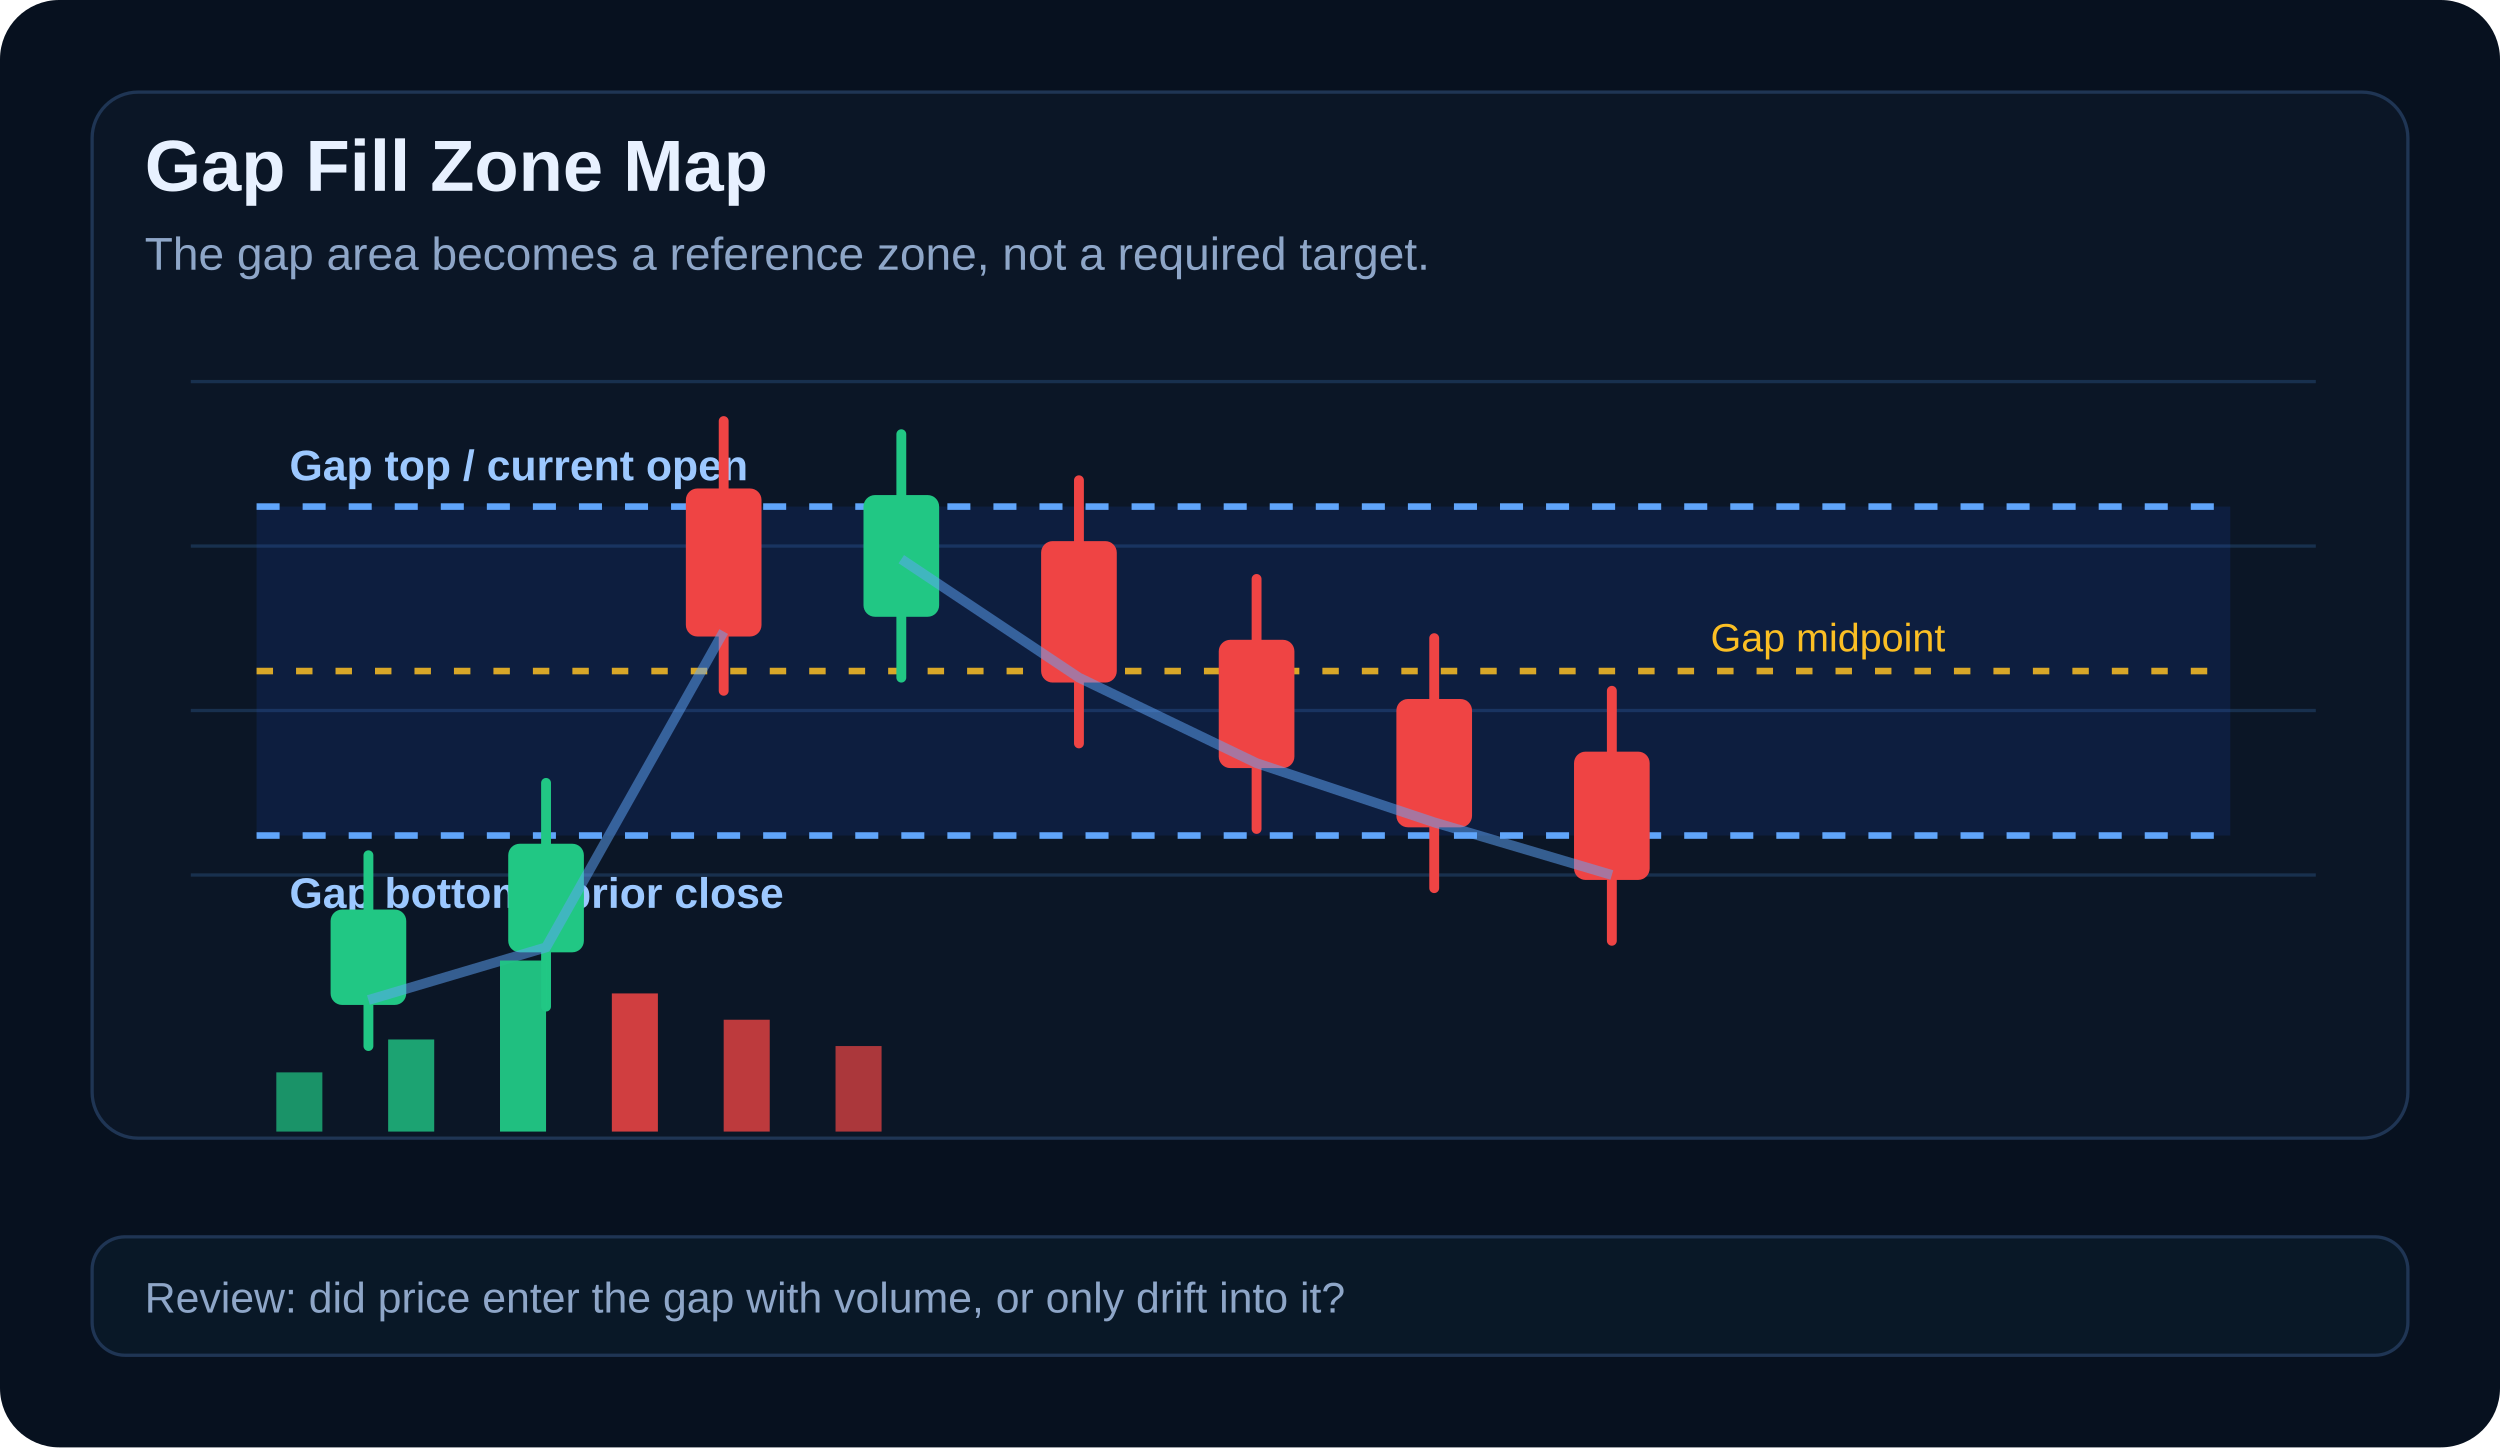
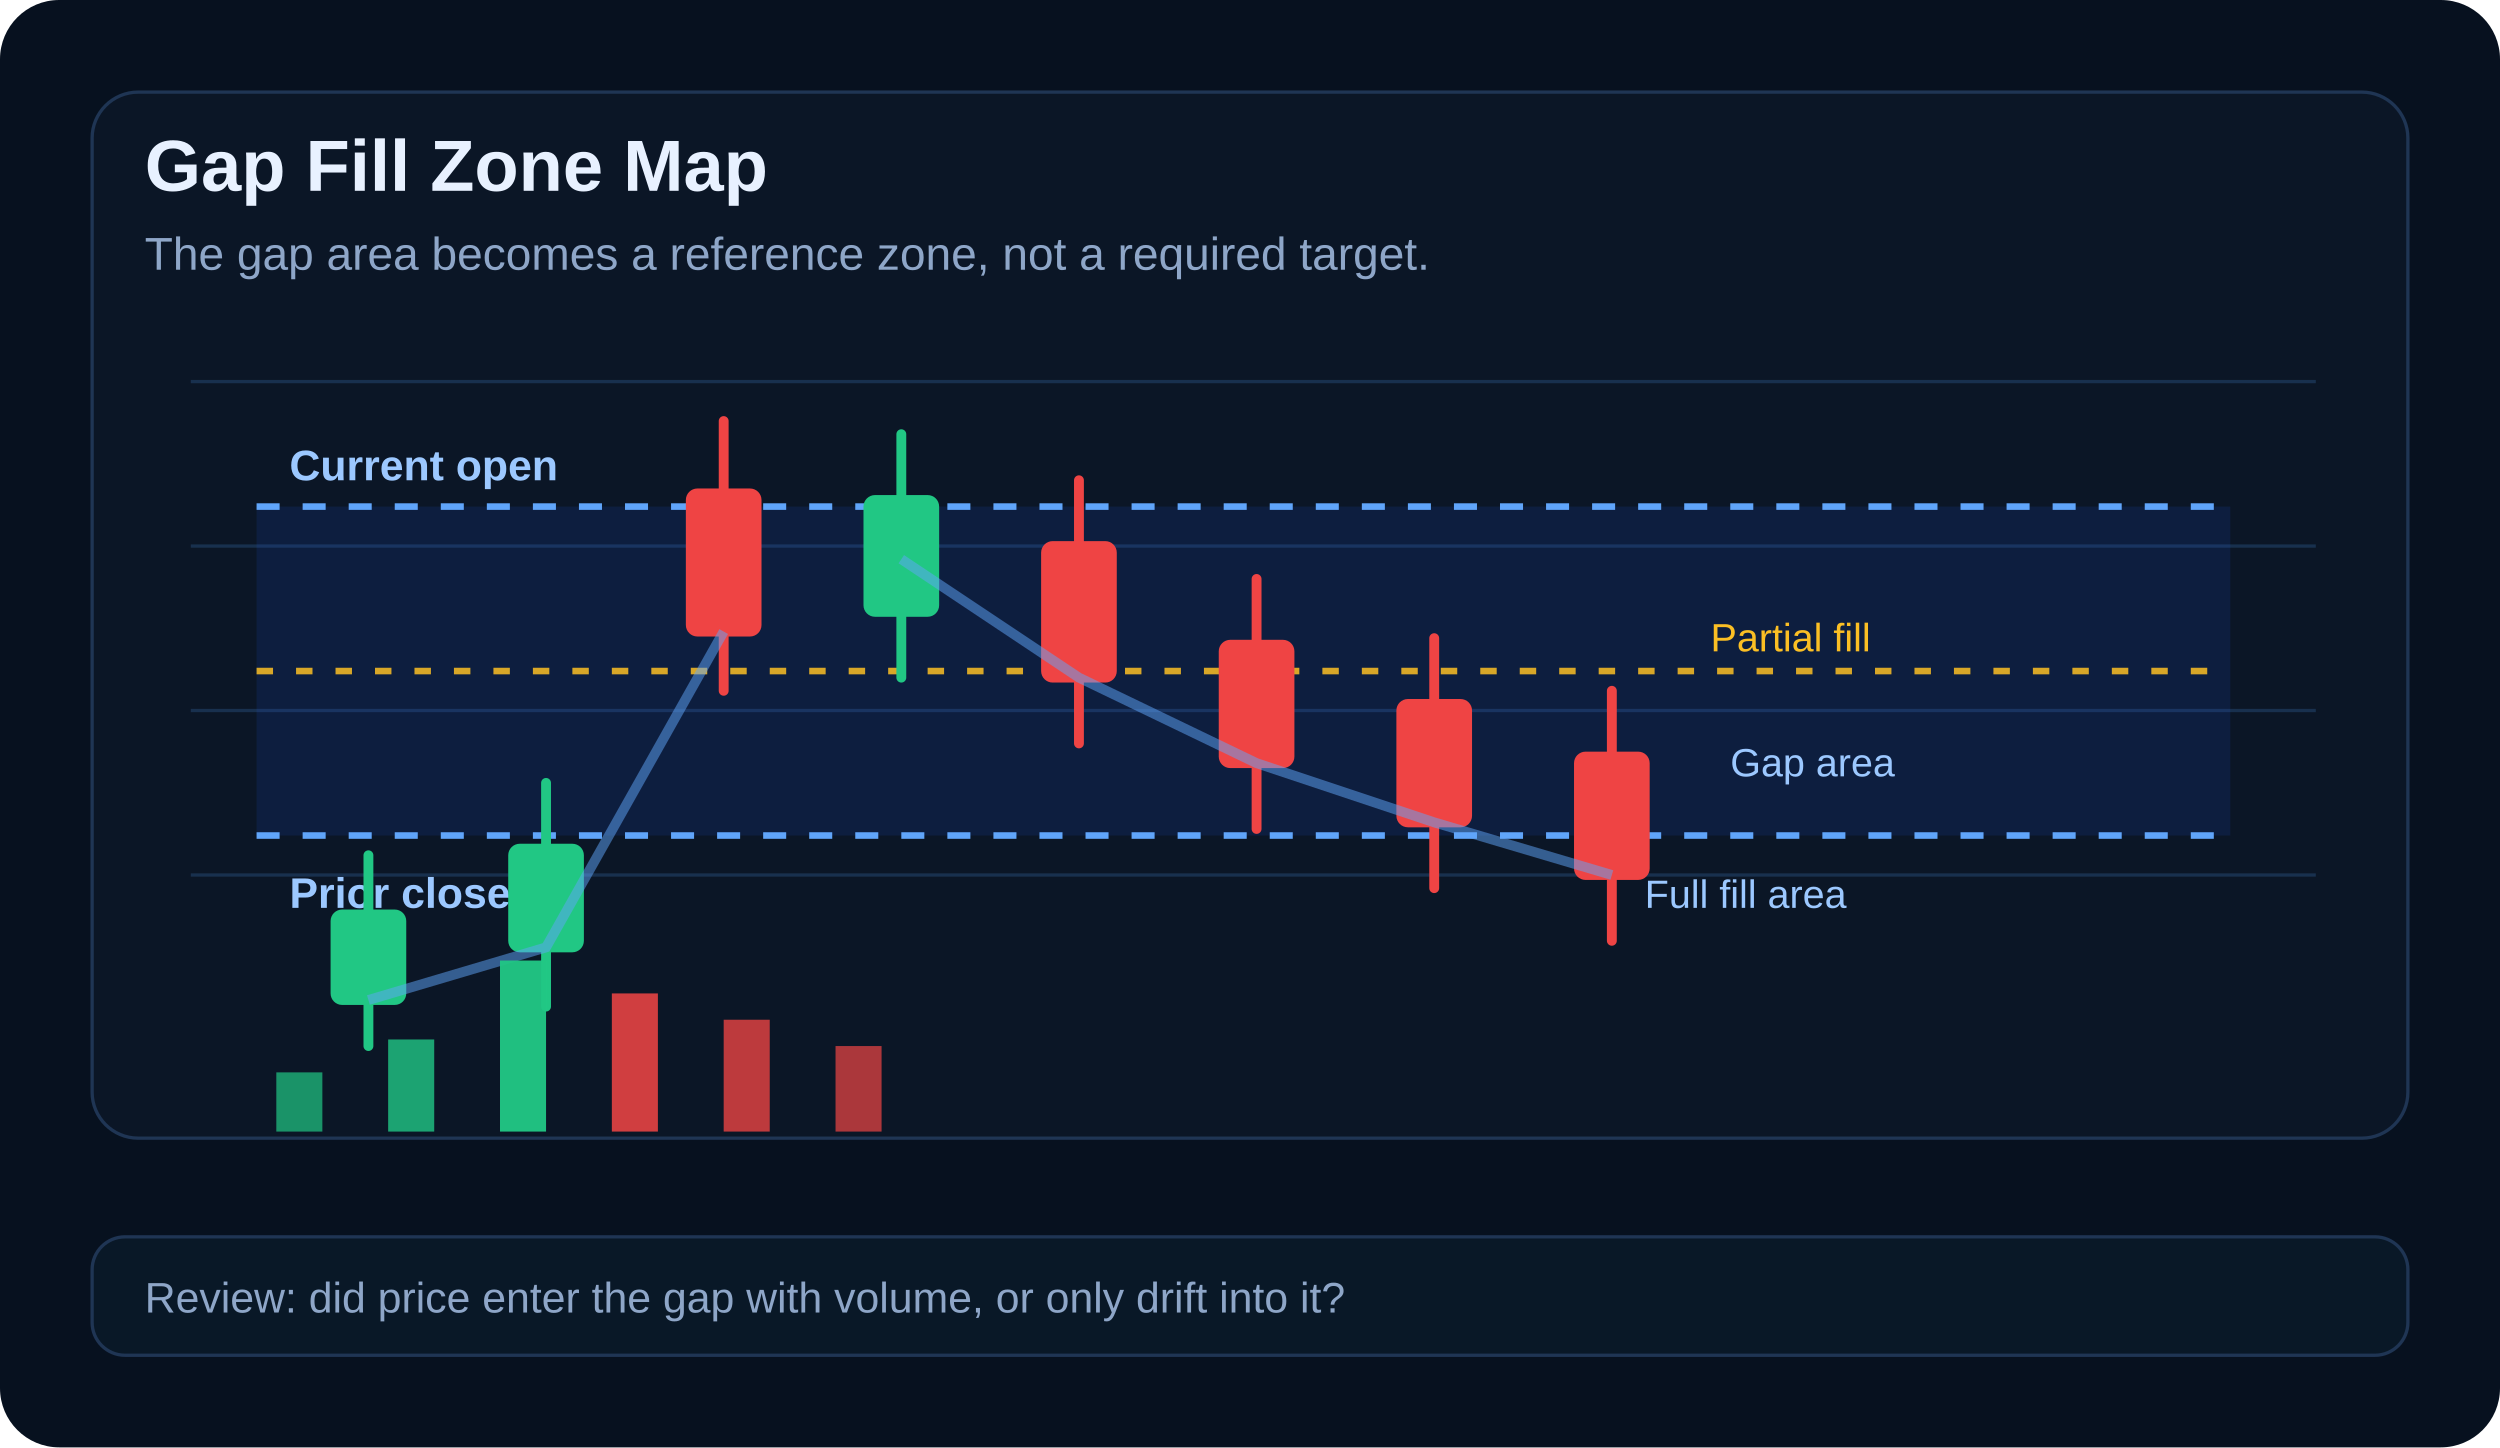
<svg xmlns="http://www.w3.org/2000/svg" viewBox="0 0 760 440" role="img" aria-labelledby="title desc">
  <rect width="760" height="440" rx="18" fill="#07111f" />
  <rect x="28" y="28" width="704" height="318" rx="14" fill="#0b1626" stroke="#1f3554" />
  <text x="44" y="58" fill="#e8f1ff" font-family="Arial, sans-serif" font-size="22" font-weight="700">Gap Fill Zone Map</text>
  <text x="44" y="82" fill="#8ea6c8" font-family="Arial, sans-serif" font-size="14">The gap area becomes a reference zone, not a required target.</text>
  <g stroke="#18304e" stroke-width="1">
    <line x1="58" y1="116" x2="704" y2="116" />
    <line x1="58" y1="166" x2="704" y2="166" />
    <line x1="58" y1="216" x2="704" y2="216" />
    <line x1="58" y1="266" x2="704" y2="266" />
  </g>
  <rect x="78" y="154" width="600" height="100" fill="#1d4ed8" opacity=".14" />
  <line x1="78" y1="154" x2="678" y2="154" stroke="#60a5fa" stroke-width="2" stroke-dasharray="7 7" />
  <line x1="78" y1="254" x2="678" y2="254" stroke="#60a5fa" stroke-width="2" stroke-dasharray="7 7" />
  <line x1="78" y1="204" x2="678" y2="204" stroke="#fbbf24" stroke-width="2" stroke-dasharray="5 7" opacity=".85" />
-   <text x="88" y="146" fill="#9cc8ff" font-family="Arial, sans-serif" font-size="13" font-weight="700">Gap top / current open</text>
-   <text x="88" y="276" fill="#9cc8ff" font-family="Arial, sans-serif" font-size="13" font-weight="700">Gap bottom / prior close</text>
-   <text x="520" y="198" fill="#fbbf24" font-family="Arial, sans-serif" font-size="12">Gap midpoint</text>
+   <text x="88" y="146" fill="#9cc8ff" font-family="Arial, sans-serif" font-size="13" font-weight="700">Current open</text>
+   <text x="88" y="276" fill="#9cc8ff" font-family="Arial, sans-serif" font-size="13" font-weight="700">Prior close</text>
+   <text x="520" y="198" fill="#fbbf24" font-family="Arial, sans-serif" font-size="12">Partial fill</text>
+   <text x="526" y="236" fill="#9cc8ff" font-family="Arial, sans-serif" font-size="12">Gap area</text>
+   <text x="500" y="276" fill="#9cc8ff" font-family="Arial, sans-serif" font-size="12">Full fill area</text>
  <g stroke-linecap="round" stroke-width="3">
    <g stroke="#21c784" fill="#21c784">
      <line x1="112" y1="260" x2="112" y2="318" />
      <rect x="102" y="278" width="20" height="26" rx="2" />
      <line x1="166" y1="238" x2="166" y2="306" />
      <rect x="156" y="258" width="20" height="30" rx="2" />
      <line x1="274" y1="132" x2="274" y2="206" />
      <rect x="264" y="152" width="20" height="34" rx="2" />
    </g>
    <g stroke="#ef4444" fill="#ef4444">
      <line x1="220" y1="128" x2="220" y2="210" />
      <rect x="210" y="150" width="20" height="42" rx="2" />
      <line x1="328" y1="146" x2="328" y2="226" />
      <rect x="318" y="166" width="20" height="40" rx="2" />
      <line x1="382" y1="176" x2="382" y2="252" />
      <rect x="372" y="196" width="20" height="36" rx="2" />
      <line x1="436" y1="194" x2="436" y2="270" />
      <rect x="426" y="214" width="20" height="36" rx="2" />
      <line x1="490" y1="210" x2="490" y2="286" />
      <rect x="480" y="230" width="20" height="36" rx="2" />
    </g>
  </g>
  <path d="M112 304 L166 288 L220 192 M274 170 L328 206 L382 232 L436 250 L490 266" fill="none" stroke="#60a5fa" stroke-width="3" opacity=".5" />
  <g>
    <rect x="84" y="326" width="14" height="18" fill="#21c784" opacity=".7" />
    <rect x="118" y="316" width="14" height="28" fill="#21c784" opacity=".8" />
    <rect x="152" y="292" width="14" height="52" fill="#21c784" opacity=".95" />
    <rect x="186" y="302" width="14" height="42" fill="#ef4444" opacity=".86" />
    <rect x="220" y="310" width="14" height="34" fill="#ef4444" opacity=".78" />
    <rect x="254" y="318" width="14" height="26" fill="#ef4444" opacity=".7" />
  </g>
  <rect x="28" y="376" width="704" height="36" rx="10" fill="#091827" stroke="#1f3554" />
  <text x="44" y="399" fill="#8ea6c8" font-family="Arial, sans-serif" font-size="13">Review: did price enter the gap with volume, or only drift into it?</text>
</svg>
